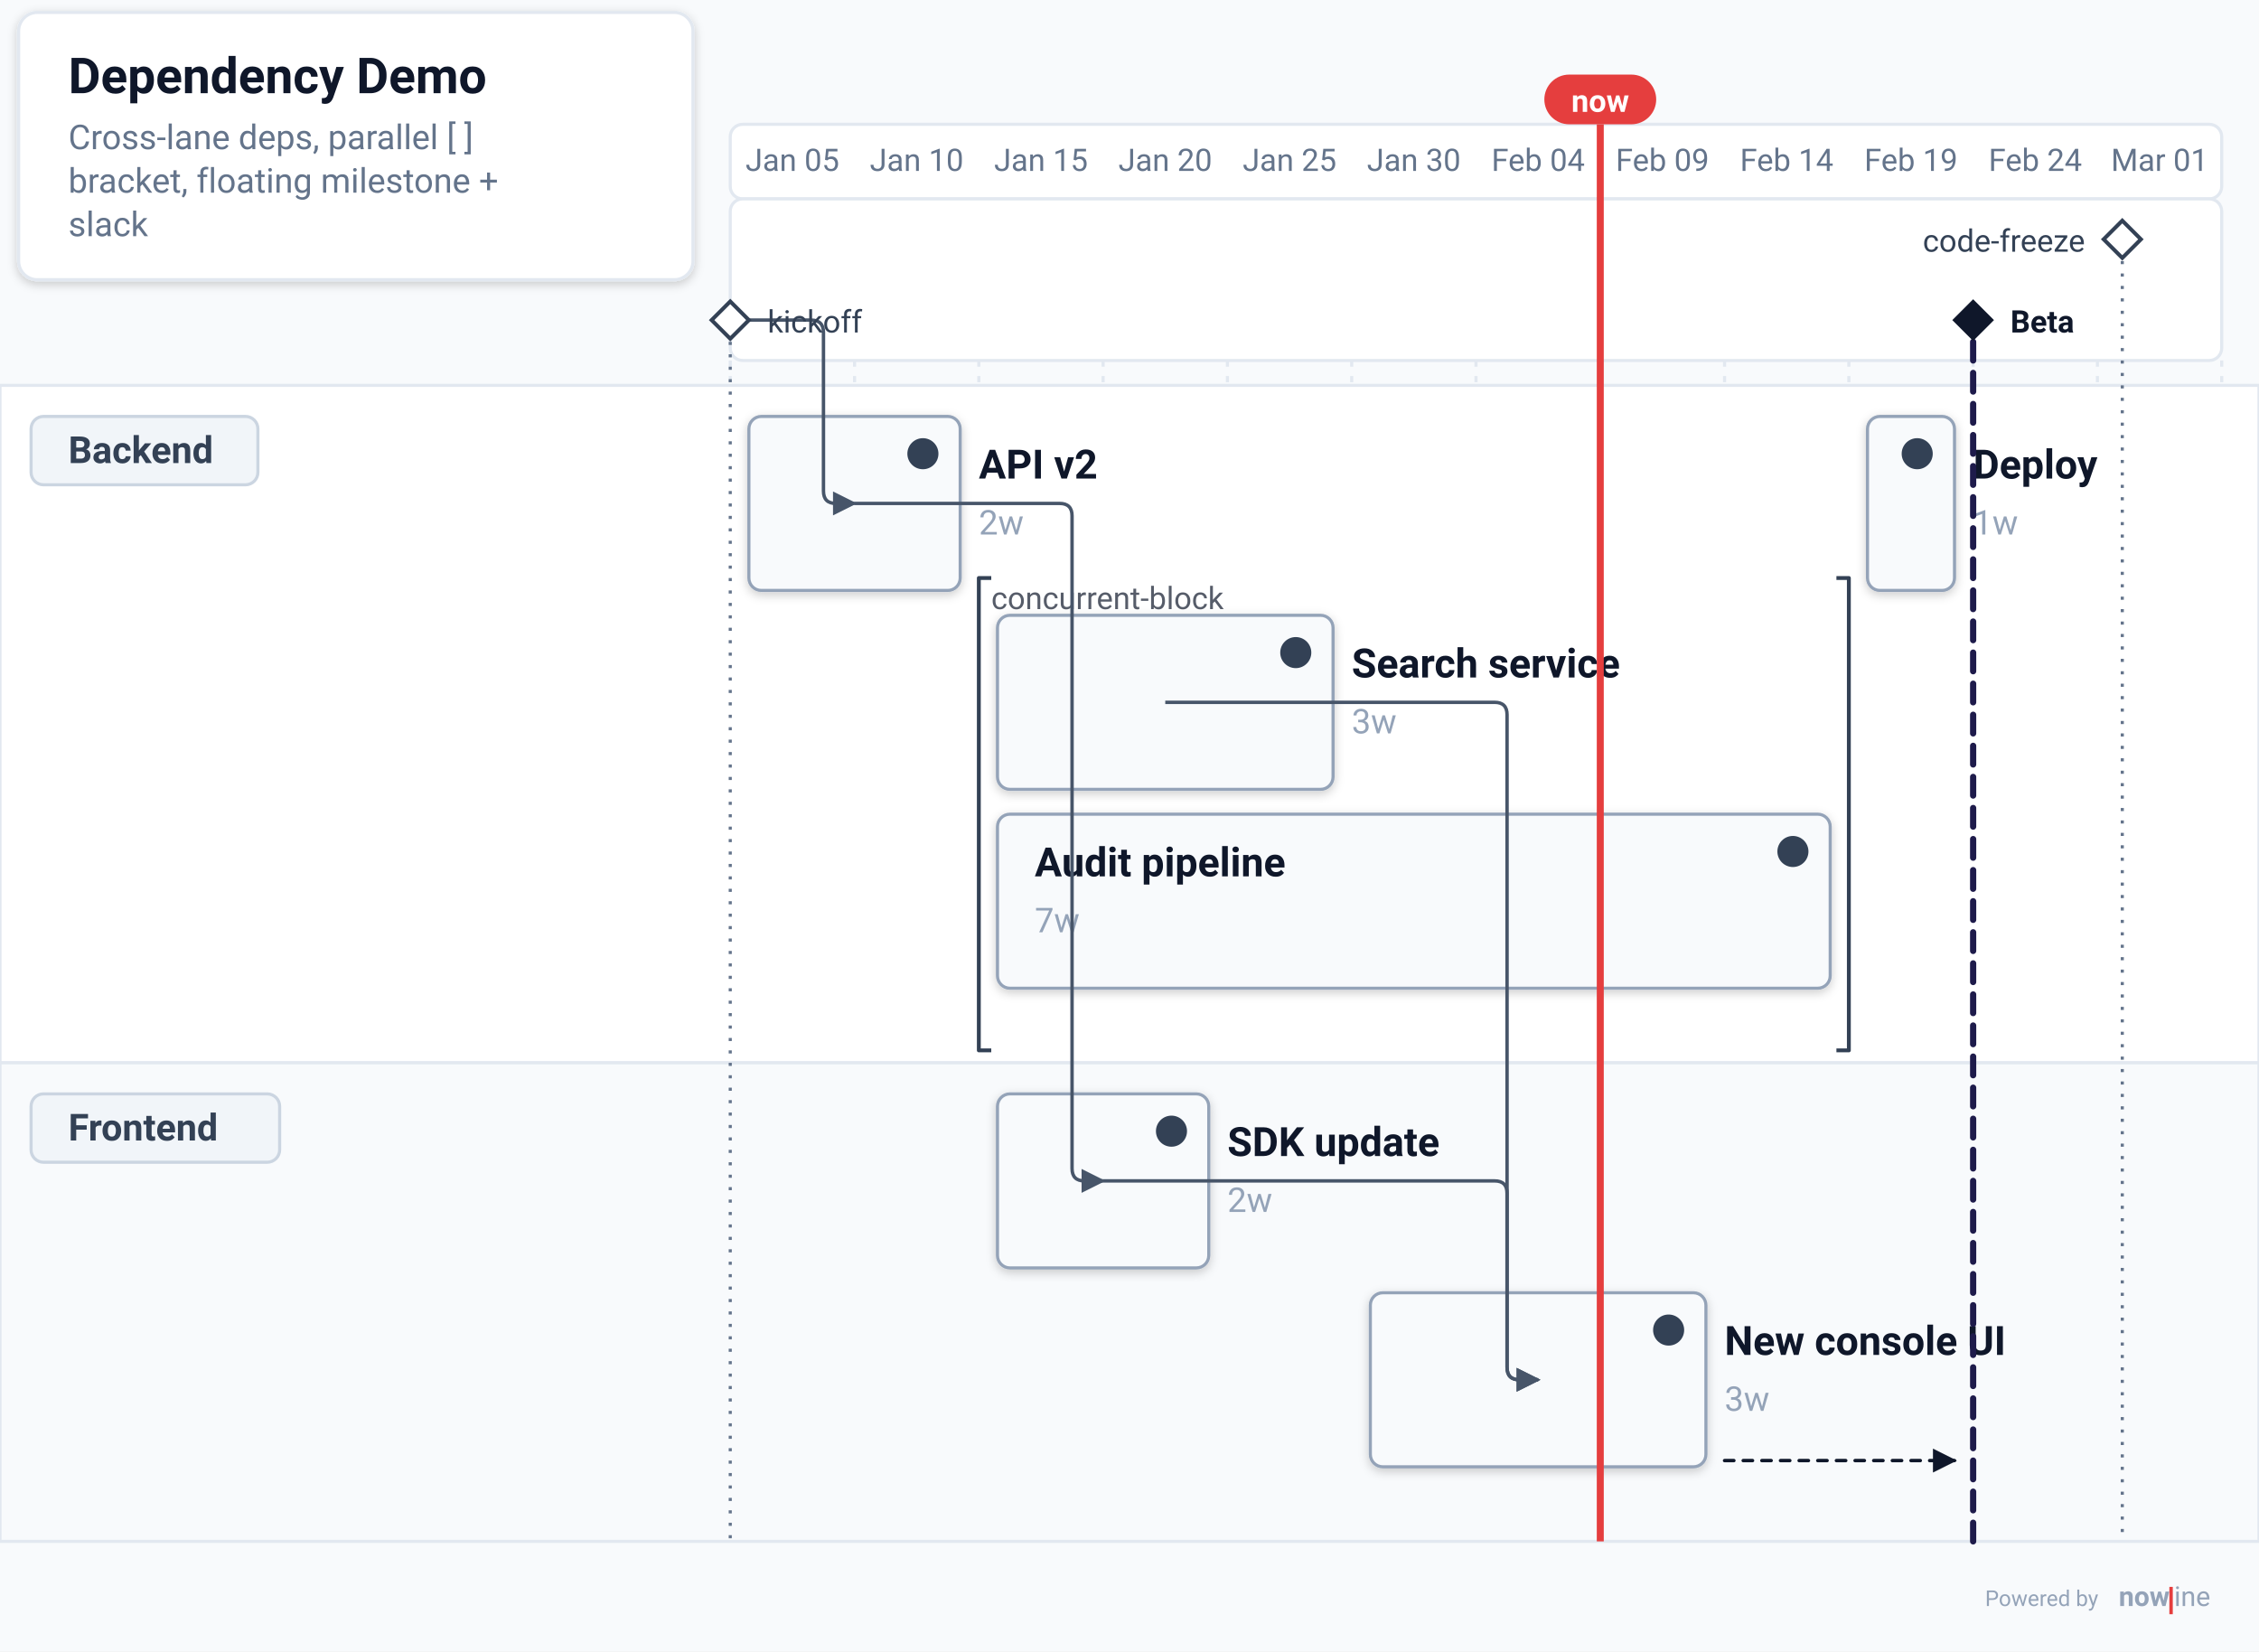
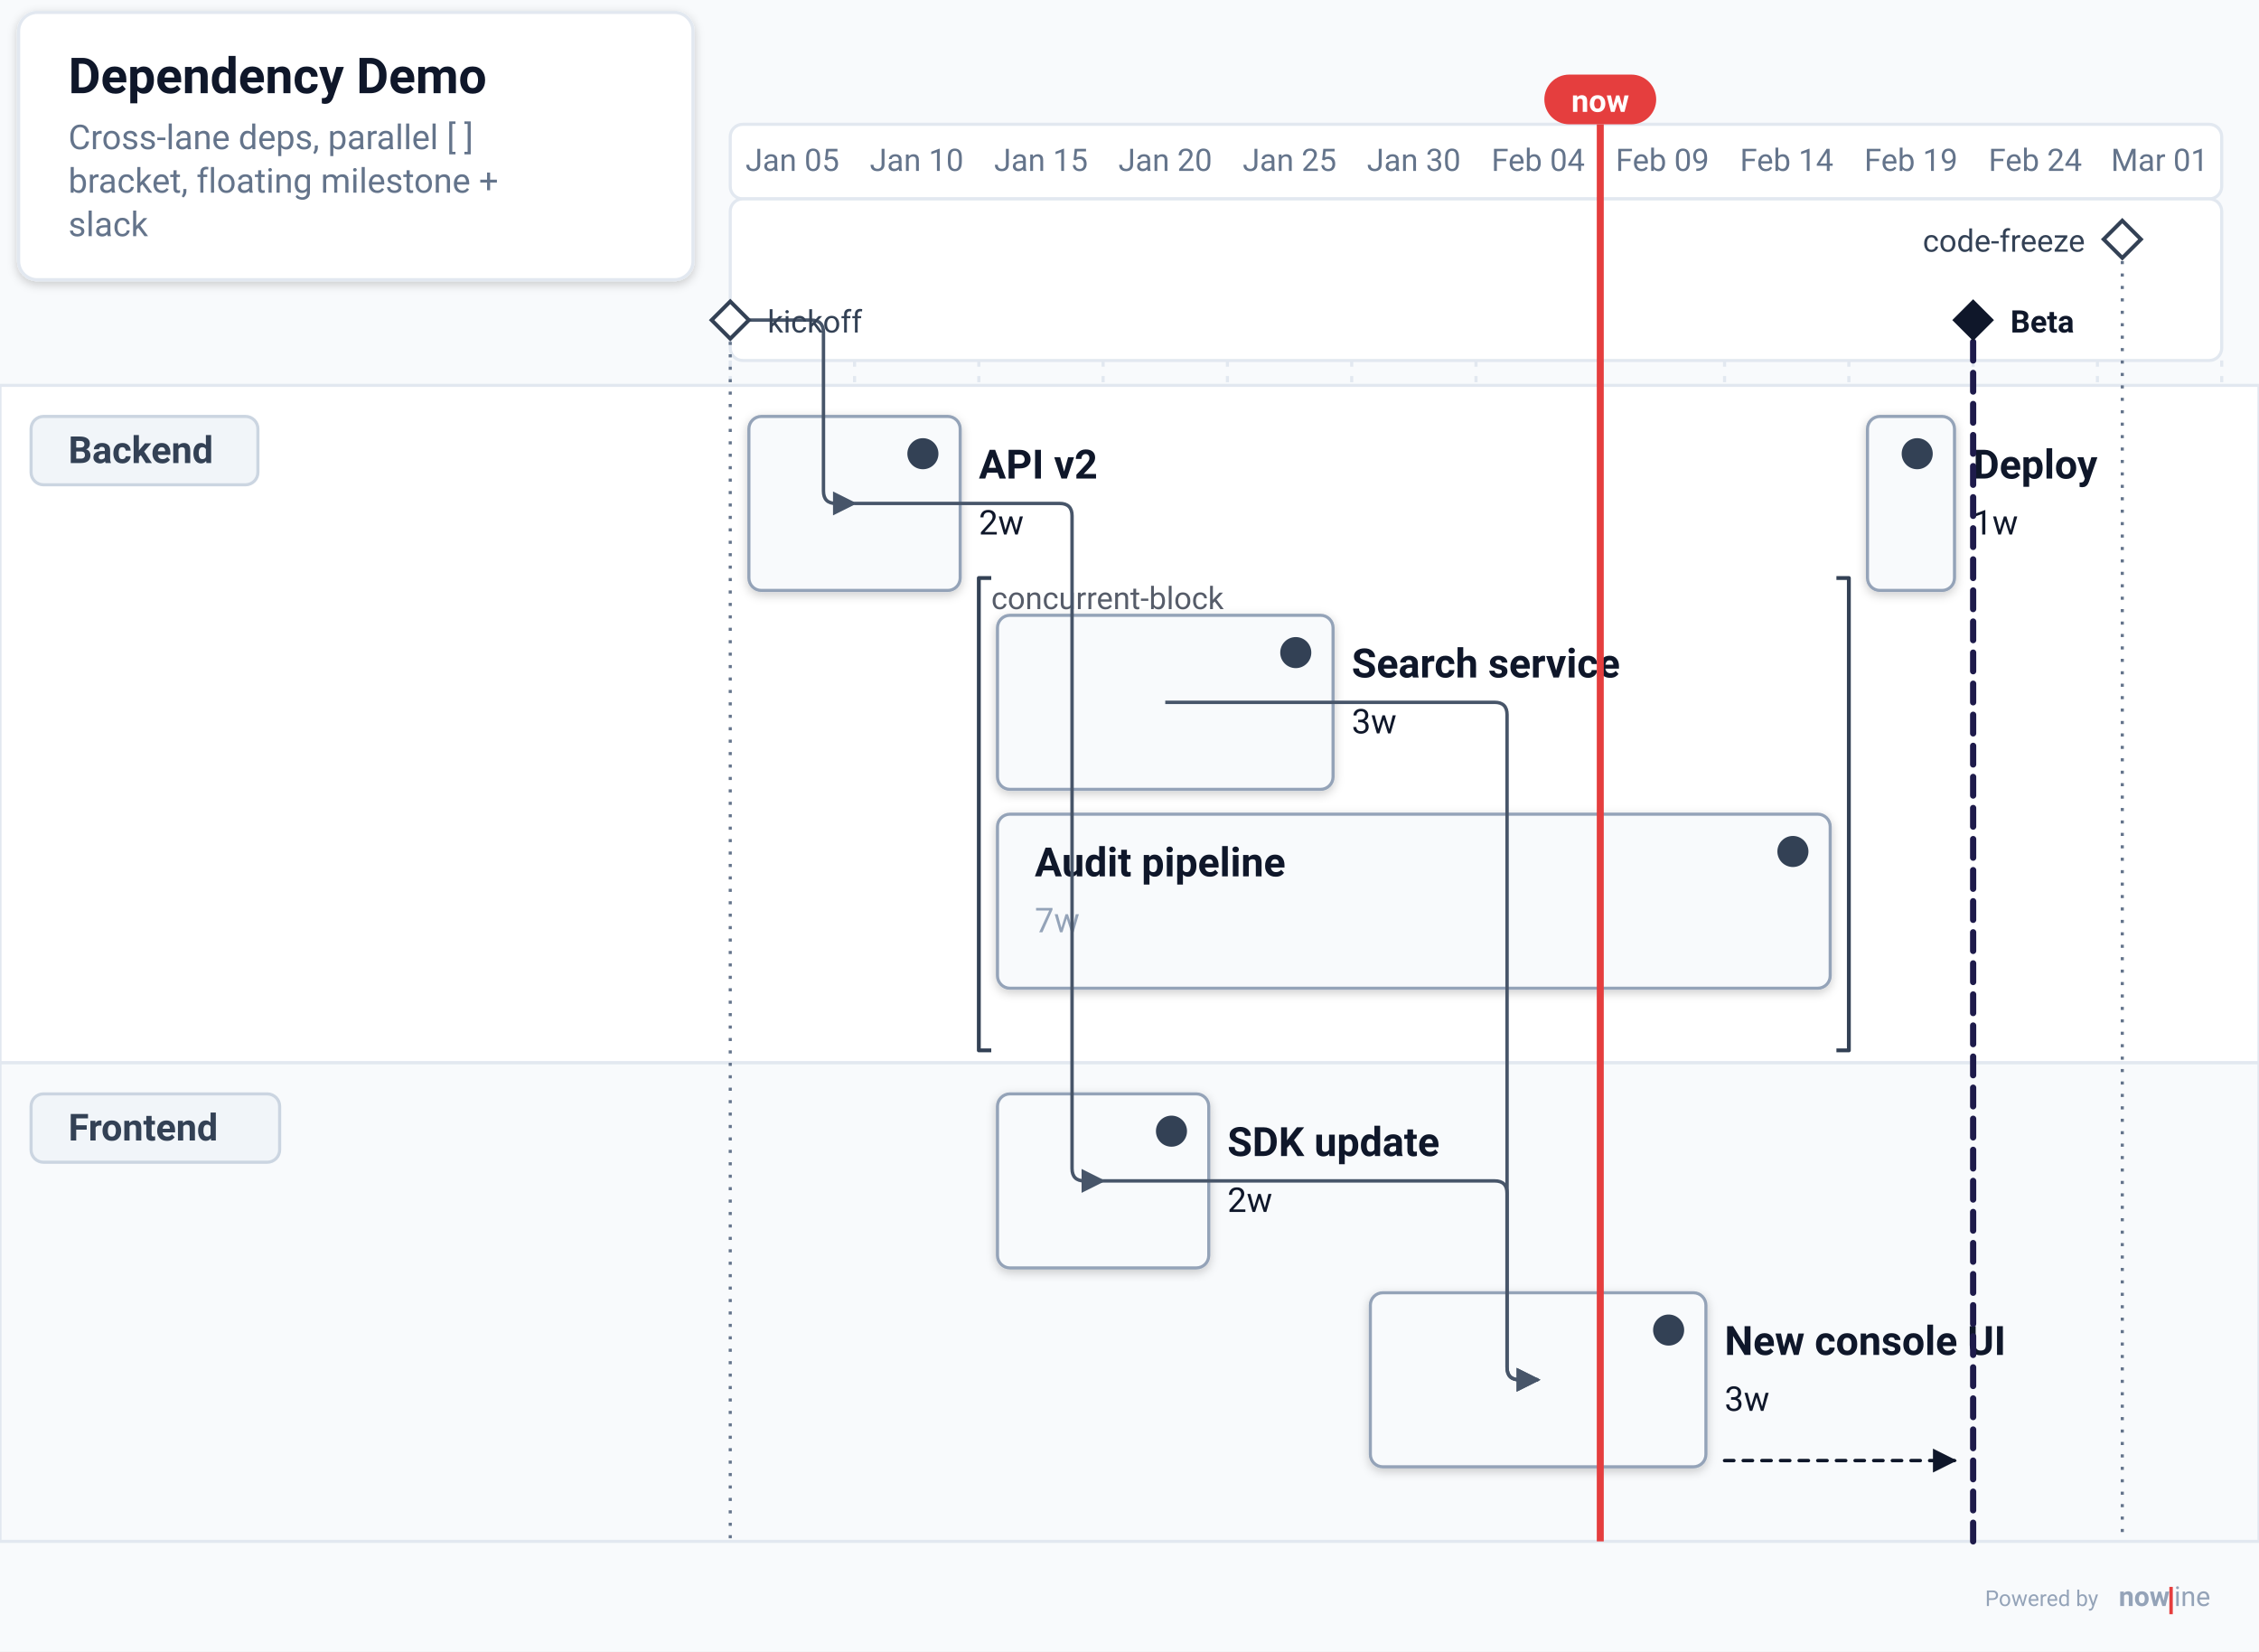
<svg xmlns="http://www.w3.org/2000/svg" data-generator="nowline" data-theme="light" height="531.44" viewBox="0 0 727.02 531.44" width="727.02">
  <defs>
    <filter height="200%" id="nl-0-root-shadow-subtle" width="200%" x="-50%" y="-50%">
      <feGaussianBlur in="SourceAlpha" stdDeviation="1.5" />
      <feOffset dx="0" dy="1" result="offsetblur" />
      <feComponentTransfer>
        <feFuncA type="linear" slope="0.2" />
      </feComponentTransfer>
      <feMerge>
        <feMergeNode />
        <feMergeNode in="SourceGraphic" />
      </feMerge>
    </filter>
    <filter height="200%" id="nl-0-root-shadow-fuzzy" width="200%" x="-50%" y="-50%">
      <feGaussianBlur in="SourceAlpha" stdDeviation="5" />
      <feOffset dx="0" dy="3" result="offsetblur" />
      <feComponentTransfer>
        <feFuncA type="linear" slope="0.3" />
      </feComponentTransfer>
      <feMerge>
        <feMergeNode />
        <feMergeNode in="SourceGraphic" />
      </feMerge>
    </filter>
    <filter height="200%" id="nl-0-root-shadow-hard" width="200%" x="-50%" y="-50%">
      <feGaussianBlur in="SourceAlpha" stdDeviation="0" />
      <feOffset dx="2" dy="2" result="offsetblur" />
      <feComponentTransfer>
        <feFuncA type="linear" slope="0.45" />
      </feComponentTransfer>
      <feMerge>
        <feMergeNode />
        <feMergeNode in="SourceGraphic" />
      </feMerge>
    </filter>
    <marker id="nl-arrow" viewBox="0 0 10 10" refX="9" refY="5" markerWidth="7" markerHeight="7" orient="auto">
      <path d="M 0 0 L 10 5 L 0 10 z" fill="#475569" />
    </marker>
    <marker id="nl-arrow-light" viewBox="0 0 10 10" refX="9" refY="5" markerWidth="7" markerHeight="7" orient="auto">
      <path d="M 0 0 L 10 5 L 0 10 z" fill="#94a3b8" />
    </marker>
    <marker id="nl-arrow-dark" viewBox="0 0 10 10" refX="9" refY="5" markerWidth="7" markerHeight="7" orient="auto">
      <path d="M 0 0 L 10 5 L 0 10 z" fill="#0f172a" />
    </marker>
  </defs>
  <rect fill="#f8fafc" height="531.44" width="727.02" x="0" y="0" />
  <g data-layer="timeline">
    <rect fill="#ffffff" height="24" rx="4" ry="4" stroke="#e2e8f0" stroke-width="1" width="480" x="235.02" y="40" />
    <rect fill="#ffffff" height="52" rx="4" ry="4" stroke="#e2e8f0" stroke-width="1" width="480" x="235.02" y="64" />
    <text fill="#64748b" font-family="system-ui, -apple-system, &quot;Segoe UI&quot;, Roboto, sans-serif" font-size="10" text-anchor="middle" x="255.02" y="55">Jan 05</text>
    <line stroke="#e2e8f0" stroke-dasharray="2 3" stroke-width="1" x1="235.02" x2="235.02" y1="116" y2="496" />
    <text fill="#64748b" font-family="system-ui, -apple-system, &quot;Segoe UI&quot;, Roboto, sans-serif" font-size="10" text-anchor="middle" x="295.02" y="55">Jan 10</text>
    <line stroke="#e2e8f0" stroke-dasharray="2 3" stroke-width="1" x1="275.02" x2="275.02" y1="116" y2="496" />
    <text fill="#64748b" font-family="system-ui, -apple-system, &quot;Segoe UI&quot;, Roboto, sans-serif" font-size="10" text-anchor="middle" x="335.02" y="55">Jan 15</text>
    <line stroke="#e2e8f0" stroke-dasharray="2 3" stroke-width="1" x1="315.02" x2="315.02" y1="116" y2="496" />
    <text fill="#64748b" font-family="system-ui, -apple-system, &quot;Segoe UI&quot;, Roboto, sans-serif" font-size="10" text-anchor="middle" x="375.02" y="55">Jan 20</text>
    <line stroke="#e2e8f0" stroke-dasharray="2 3" stroke-width="1" x1="355.02" x2="355.02" y1="116" y2="496" />
    <text fill="#64748b" font-family="system-ui, -apple-system, &quot;Segoe UI&quot;, Roboto, sans-serif" font-size="10" text-anchor="middle" x="415.02" y="55">Jan 25</text>
    <line stroke="#e2e8f0" stroke-dasharray="2 3" stroke-width="1" x1="395.02" x2="395.02" y1="116" y2="496" />
    <text fill="#64748b" font-family="system-ui, -apple-system, &quot;Segoe UI&quot;, Roboto, sans-serif" font-size="10" text-anchor="middle" x="455.02" y="55">Jan 30</text>
    <line stroke="#e2e8f0" stroke-dasharray="2 3" stroke-width="1" x1="435.02" x2="435.02" y1="116" y2="496" />
    <text fill="#64748b" font-family="system-ui, -apple-system, &quot;Segoe UI&quot;, Roboto, sans-serif" font-size="10" text-anchor="middle" x="495.02" y="55">Feb 04</text>
    <line stroke="#e2e8f0" stroke-dasharray="2 3" stroke-width="1" x1="475.02" x2="475.02" y1="116" y2="496" />
    <text fill="#64748b" font-family="system-ui, -apple-system, &quot;Segoe UI&quot;, Roboto, sans-serif" font-size="10" text-anchor="middle" x="535.02" y="55">Feb 09</text>
    <line stroke="#e2e8f0" stroke-dasharray="2 3" stroke-width="1" x1="515.02" x2="515.02" y1="116" y2="496" />
    <text fill="#64748b" font-family="system-ui, -apple-system, &quot;Segoe UI&quot;, Roboto, sans-serif" font-size="10" text-anchor="middle" x="575.02" y="55">Feb 14</text>
    <line stroke="#e2e8f0" stroke-dasharray="2 3" stroke-width="1" x1="555.02" x2="555.02" y1="116" y2="496" />
    <text fill="#64748b" font-family="system-ui, -apple-system, &quot;Segoe UI&quot;, Roboto, sans-serif" font-size="10" text-anchor="middle" x="615.02" y="55">Feb 19</text>
    <line stroke="#e2e8f0" stroke-dasharray="2 3" stroke-width="1" x1="595.02" x2="595.02" y1="116" y2="496" />
    <text fill="#64748b" font-family="system-ui, -apple-system, &quot;Segoe UI&quot;, Roboto, sans-serif" font-size="10" text-anchor="middle" x="655.02" y="55">Feb 24</text>
    <line stroke="#e2e8f0" stroke-dasharray="2 3" stroke-width="1" x1="635.02" x2="635.02" y1="116" y2="496" />
    <text fill="#64748b" font-family="system-ui, -apple-system, &quot;Segoe UI&quot;, Roboto, sans-serif" font-size="10" text-anchor="middle" x="695.02" y="55">Mar 01</text>
    <line stroke="#e2e8f0" stroke-dasharray="2 3" stroke-width="1" x1="675.02" x2="675.02" y1="116" y2="496" />
    <line stroke="#e2e8f0" stroke-dasharray="2 3" stroke-width="1" x1="715.02" x2="715.02" y1="116" y2="496" />
  </g>
  <g data-id="backend" data-layer="swimlane">
    <rect fill="#ffffff" height="218" stroke="#e2e8f0" stroke-width="1" width="727.02" x="0" y="124" />
    <rect fill="#f1f5f9" height="22" rx="4" ry="4" stroke="#cbd5e1" stroke-width="1" width="73" x="10" y="134" />
    <text fill="#334155" font-family="system-ui, -apple-system, &quot;Segoe UI&quot;, Roboto, sans-serif" font-size="12" font-weight="600" x="22" y="149">Backend</text>
    <g data-id="api" data-layer="item">
      <rect fill="#f8fafc" filter="url(#nl-0-root-shadow-subtle)" height="56" rx="4" ry="4" stroke="#94a3b8" stroke-width="1" width="68" x="241.02" y="134" />
      <circle cx="297.02" cy="146" fill="#334155" r="5" />
      <text fill="#0f172a" font-family="system-ui, -apple-system, &quot;Segoe UI&quot;, Roboto, sans-serif" font-size="13" font-weight="600" x="315.02" y="154">API v2</text>
-       <text fill="#94a3b8" font-family="system-ui, -apple-system, &quot;Segoe UI&quot;, Roboto, sans-serif" font-size="11" x="315.02" y="172">2w</text>
+       <text fill="#0f172a" font-family="system-ui, -apple-system, &quot;Segoe UI&quot;, Roboto, sans-serif" font-size="11" x="315.02" y="172">2w</text>
    </g>
    <g data-id="concurrent-block" data-layer="parallel">
      <path d="M319.02 186 H315.02 V338 H319.02" fill="none" stroke="#334155" stroke-linejoin="round" stroke-width="1.25" />
      <path d="M591.02 186 H595.02 V338 H591.02" fill="none" stroke="#334155" stroke-linejoin="round" stroke-width="1.25" />
      <text fill="#0f172a" fill-opacity="0.7" font-family="system-ui, -apple-system, &quot;Segoe UI&quot;, Roboto, sans-serif" font-size="10" font-style="normal" font-weight="400" x="319.02" y="196">concurrent-block</text>
      <g data-id="search" data-layer="item">
        <rect fill="#f8fafc" filter="url(#nl-0-root-shadow-subtle)" height="56" rx="4" ry="4" stroke="#94a3b8" stroke-width="1" width="108" x="321.02" y="198" />
        <circle cx="417.02" cy="210" fill="#334155" r="5" />
        <text fill="#0f172a" font-family="system-ui, -apple-system, &quot;Segoe UI&quot;, Roboto, sans-serif" font-size="13" font-weight="600" x="435.02" y="218">Search service</text>
-         <text fill="#94a3b8" font-family="system-ui, -apple-system, &quot;Segoe UI&quot;, Roboto, sans-serif" font-size="11" x="435.02" y="236">3w</text>
+         <text fill="#0f172a" font-family="system-ui, -apple-system, &quot;Segoe UI&quot;, Roboto, sans-serif" font-size="11" x="435.02" y="236">3w</text>
      </g>
      <g data-id="audit" data-layer="item">
        <rect fill="#f8fafc" filter="url(#nl-0-root-shadow-subtle)" height="56" rx="4" ry="4" stroke="#94a3b8" stroke-width="1" width="268" x="321.02" y="262" />
        <circle cx="577.02" cy="274" fill="#334155" r="5" />
        <text fill="#0f172a" font-family="system-ui, -apple-system, &quot;Segoe UI&quot;, Roboto, sans-serif" font-size="13" font-weight="600" x="333.02" y="282">Audit pipeline</text>
        <text fill="#94a3b8" font-family="system-ui, -apple-system, &quot;Segoe UI&quot;, Roboto, sans-serif" font-size="11" x="333.02" y="300">7w</text>
      </g>
    </g>
    <g data-id="deploy" data-layer="item">
      <rect fill="#f8fafc" filter="url(#nl-0-root-shadow-subtle)" height="56" rx="4" ry="4" stroke="#94a3b8" stroke-width="1" width="28" x="601.02" y="134" />
      <circle cx="617.02" cy="146" fill="#334155" r="5" />
      <text fill="#0f172a" font-family="system-ui, -apple-system, &quot;Segoe UI&quot;, Roboto, sans-serif" font-size="13" font-weight="600" x="635.02" y="154">Deploy</text>
-       <text fill="#94a3b8" font-family="system-ui, -apple-system, &quot;Segoe UI&quot;, Roboto, sans-serif" font-size="11" x="635.02" y="172">1w</text>
+       <text fill="#0f172a" font-family="system-ui, -apple-system, &quot;Segoe UI&quot;, Roboto, sans-serif" font-size="11" x="635.02" y="172">1w</text>
    </g>
  </g>
  <g data-id="frontend" data-layer="swimlane">
    <rect fill="#f8fafc" height="154" stroke="#e2e8f0" stroke-width="1" width="727.02" x="0" y="342" />
    <rect fill="#f1f5f9" height="22" rx="4" ry="4" stroke="#cbd5e1" stroke-width="1" width="80" x="10" y="352" />
    <text fill="#334155" font-family="system-ui, -apple-system, &quot;Segoe UI&quot;, Roboto, sans-serif" font-size="12" font-weight="600" x="22" y="367">Frontend</text>
    <g data-id="sdk" data-layer="item">
      <rect fill="#f8fafc" filter="url(#nl-0-root-shadow-subtle)" height="56" rx="4" ry="4" stroke="#94a3b8" stroke-width="1" width="68" x="321.02" y="352" />
      <circle cx="377.02" cy="364" fill="#334155" r="5" />
      <text fill="#0f172a" font-family="system-ui, -apple-system, &quot;Segoe UI&quot;, Roboto, sans-serif" font-size="13" font-weight="600" x="395.02" y="372">SDK update</text>
-       <text fill="#94a3b8" font-family="system-ui, -apple-system, &quot;Segoe UI&quot;, Roboto, sans-serif" font-size="11" x="395.02" y="390">2w</text>
+       <text fill="#0f172a" font-family="system-ui, -apple-system, &quot;Segoe UI&quot;, Roboto, sans-serif" font-size="11" x="395.02" y="390">2w</text>
    </g>
    <g data-id="ui" data-layer="item">
      <rect fill="#f8fafc" filter="url(#nl-0-root-shadow-subtle)" height="56" rx="4" ry="4" stroke="#94a3b8" stroke-width="1" width="108" x="441.02" y="416" />
      <circle cx="537.02" cy="428" fill="#334155" r="5" />
      <text fill="#0f172a" font-family="system-ui, -apple-system, &quot;Segoe UI&quot;, Roboto, sans-serif" font-size="13" font-weight="600" x="555.02" y="436">New console UI</text>
-       <text fill="#94a3b8" font-family="system-ui, -apple-system, &quot;Segoe UI&quot;, Roboto, sans-serif" font-size="11" x="555.02" y="454">3w</text>
+       <text fill="#0f172a" font-family="system-ui, -apple-system, &quot;Segoe UI&quot;, Roboto, sans-serif" font-size="11" x="555.02" y="454">3w</text>
    </g>
  </g>
  <path d="M235.02 103 L261.02 103 Q265.02 103 265.02 107 L265.02 158 Q265.02 162 269.02 162 L275.02 162" fill="none" marker-end="url(#nl-arrow)" stroke="#475569" stroke-linejoin="round" stroke-width="1.1" />
  <path d="M275.02 162 L341.02 162 Q345.02 162 345.02 166 L345.02 376 Q345.02 380 349.02 380 L355.02 380" fill="none" marker-end="url(#nl-arrow)" stroke="#475569" stroke-linejoin="round" stroke-width="1.1" />
  <path d="M355.02 380 L481.02 380 Q485.02 380 485.02 384 L485.02 440 Q485.02 444 489.02 444 L495.02 444" fill="none" marker-end="url(#nl-arrow)" stroke="#475569" stroke-linejoin="round" stroke-width="1.1" />
  <path d="M375.02 226 L481.02 226 Q485.02 226 485.02 230 L485.02 440 Q485.02 444 489.02 444 L495.02 444" fill="none" marker-end="url(#nl-arrow)" stroke="#475569" stroke-linejoin="round" stroke-width="1.1" />
  <line stroke="#64748b" stroke-dasharray="1 3" stroke-width="1" x1="235.02" x2="235.02" y1="110" y2="496" />
  <line stroke="#64748b" stroke-dasharray="1 3" stroke-width="1" x1="683.02" x2="683.02" y1="84" y2="496" />
  <line stroke="#1e1b4b" stroke-dasharray="6 4" stroke-linecap="round" stroke-width="2" x1="635.02" x2="635.02" y1="110" y2="496" />
  <path d="M555.02 470 H629.02" fill="none" marker-end="url(#nl-arrow-dark)" stroke="#0f172a" stroke-dasharray="3 3" stroke-linecap="round" stroke-width="1.1" />
  <g data-id="kickoff" data-layer="anchor">
    <path d="M235.02 97 L241.02 103 L235.02 109 L229.02 103 Z" fill="#ffffff" stroke="#334155" stroke-width="1.25" />
    <text fill="#334155" font-family="system-ui, -apple-system, &quot;Segoe UI&quot;, Roboto, sans-serif" font-size="10" x="247.02" y="107">kickoff</text>
  </g>
  <g data-id="code-freeze" data-layer="anchor">
    <path d="M683.02 71 L689.02 77 L683.02 83 L677.02 77 Z" fill="#ffffff" stroke="#334155" stroke-width="1.25" />
    <text fill="#334155" font-family="system-ui, -apple-system, &quot;Segoe UI&quot;, Roboto, sans-serif" font-size="10" text-anchor="end" x="671.02" y="81">code-freeze</text>
  </g>
  <g data-id="beta" data-layer="milestone">
    <path d="M635.02 97 L641.02 103 L635.02 109 L629.02 103 Z" fill="#0f172a" stroke="#0f172a" stroke-width="1" />
    <text fill="#0f172a" font-family="system-ui, -apple-system, &quot;Segoe UI&quot;, Roboto, sans-serif" font-size="10" font-weight="600" x="647.02" y="107">Beta</text>
  </g>
  <g data-layer="nowline">
    <line stroke="#e53e3e" stroke-width="2.25" x1="515.02" x2="515.02" y1="40" y2="496" />
    <rect fill="#e53e3e" height="16" rx="8" ry="8" width="36" x="497.02" y="24" />
    <text fill="#ffffff" font-family="system-ui, -apple-system, &quot;Segoe UI&quot;, Roboto, sans-serif" font-size="10" font-weight="700" text-anchor="middle" x="515.02" y="36">now</text>
  </g>
  <g data-id="nl-0-root-header" data-layer="header">
    <rect fill="#ffffff" filter="url(#nl-0-root-shadow-subtle)" height="86" rx="6" ry="6" stroke="#e2e8f0" stroke-width="1" width="217.02" x="6" y="4" />
    <text fill="#0f172a" font-family="system-ui, -apple-system, &quot;Segoe UI&quot;, Roboto, sans-serif" font-size="16" font-weight="600" x="22" y="30">Dependency Demo</text>
    <text fill="#64748b" font-family="system-ui, -apple-system, &quot;Segoe UI&quot;, Roboto, sans-serif" font-size="11" x="22" y="48">Cross-lane deps, parallel [ ]</text>
    <text fill="#64748b" font-family="system-ui, -apple-system, &quot;Segoe UI&quot;, Roboto, sans-serif" font-size="11" x="22" y="62">bracket, floating milestone +</text>
    <text fill="#64748b" font-family="system-ui, -apple-system, &quot;Segoe UI&quot;, Roboto, sans-serif" font-size="11" x="22" y="76">slack</text>
  </g>
  <a aria-label="Powered by nowline" href="https://nowline.io" rel="noopener" target="_blank">
    <g data-layer="attribution">
      <g transform="translate(638.86 508) scale(0.22)">
        <text fill="#94a3b8" font-family="system-ui, -apple-system, &quot;Segoe UI&quot;, Roboto, sans-serif" font-size="32" font-weight="400" x="0" y="40">Powered by</text>
        <text fill="#94a3b8" font-family="system-ui, -apple-system, &quot;Segoe UI&quot;, Roboto, sans-serif" font-size="40" font-weight="700" x="195.6" y="40">now</text>
        <rect fill="#e53e3e" height="40" width="5" x="269.6" y="12" />
        <text fill="#94a3b8" font-family="system-ui, -apple-system, &quot;Segoe UI&quot;, Roboto, sans-serif" font-size="40" font-weight="400" x="276.6" y="40">ine</text>
      </g>
    </g>
  </a>
</svg>
